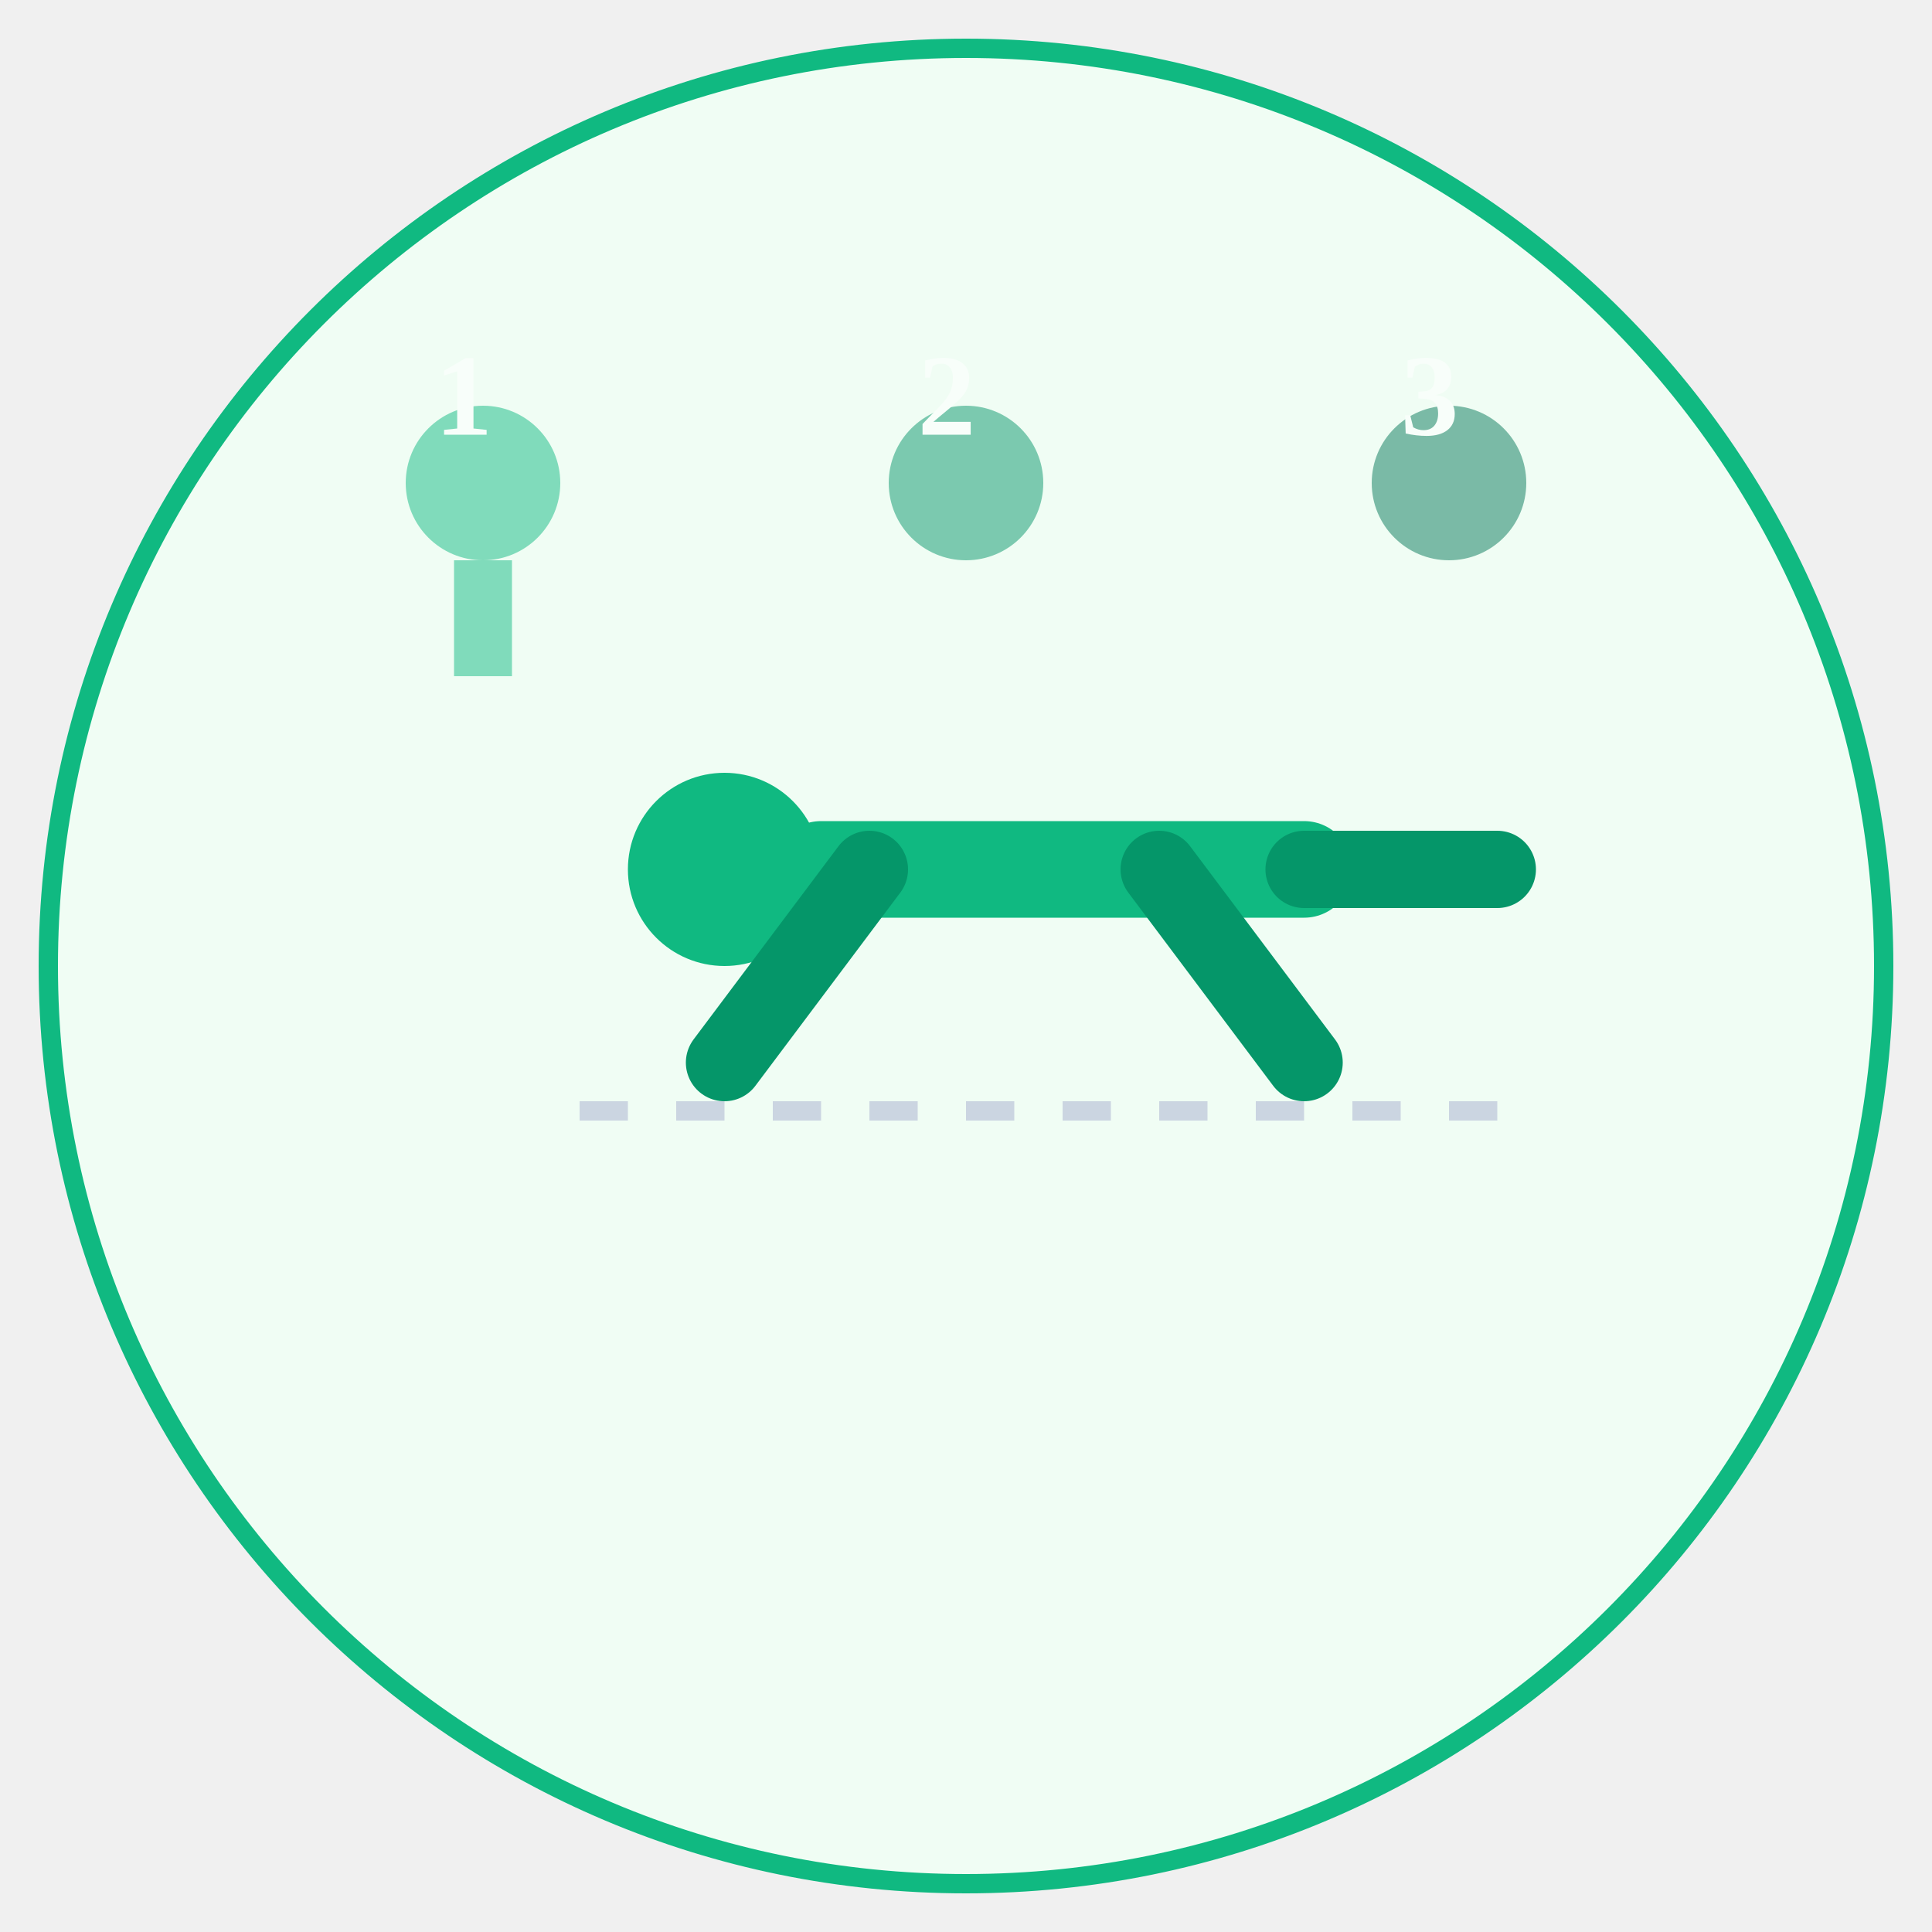
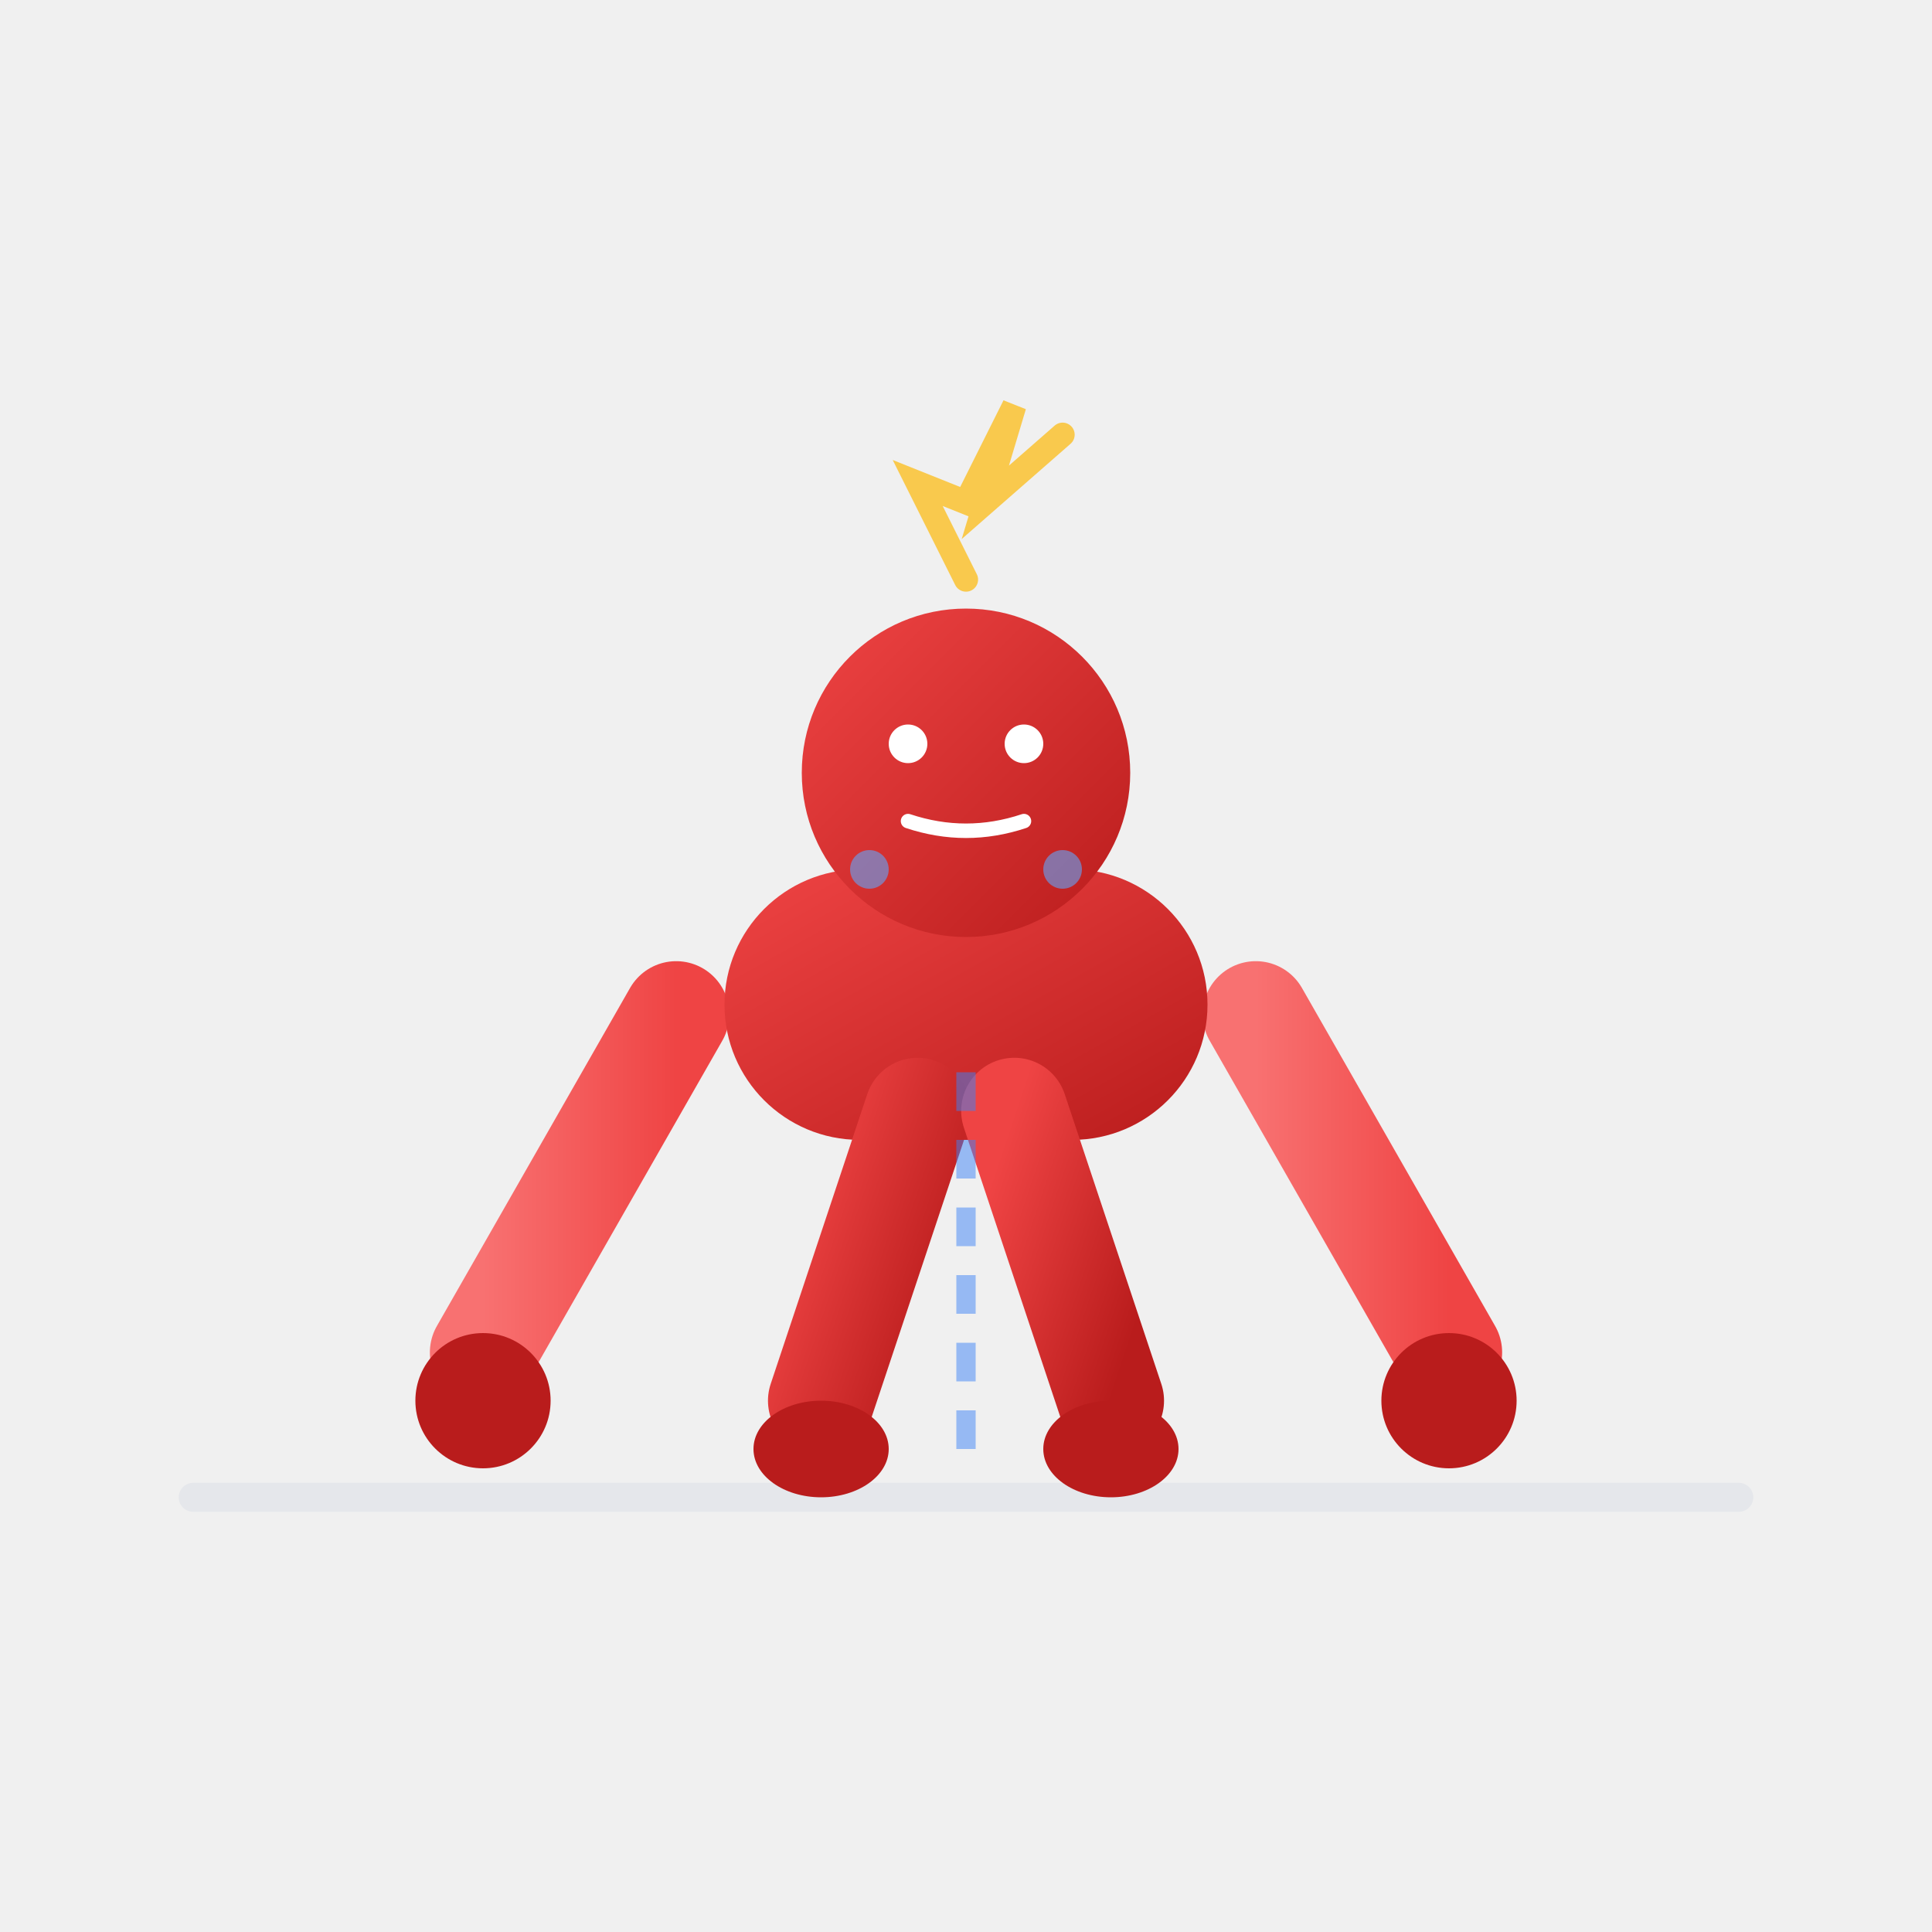
- <svg xmlns="http://www.w3.org/2000/svg" viewBox="0 0 200 200" fill="none">
-   <circle cx="100" cy="100" r="95" fill="#f0fdf4" stroke="#10b981" stroke-width="2" />
-   <circle cx="75" cy="90" r="10" fill="#10b981" />
-   <path d="M 85 90 L 135 90" stroke="#10b981" stroke-width="10" stroke-linecap="round" />
-   <path d="M 90 90 L 75 110" stroke="#059669" stroke-width="8" stroke-linecap="round" />
-   <path d="M 120 90 L 135 110" stroke="#059669" stroke-width="8" stroke-linecap="round" />
-   <path d="M 135 90 L 155 90" stroke="#059669" stroke-width="8" stroke-linecap="round" />
-   <g opacity="0.5">
-     <circle cx="50" cy="50" r="8" fill="#10b981" />
-     <path d="M 50 58 L 50 70" stroke="#10b981" stroke-width="6" />
-     <text x="45" y="45" font-size="12" fill="#fff" font-weight="bold">1</text>
-     <circle cx="100" cy="50" r="8" fill="#059669" />
-     <text x="95" y="45" font-size="12" fill="#fff" font-weight="bold">2</text>
-     <circle cx="150" cy="50" r="8" fill="#047857" />
-     <text x="145" y="45" font-size="12" fill="#fff" font-weight="bold">3</text>
-   </g>
-   <line x1="60" y1="115" x2="160" y2="115" stroke="#cbd5e1" stroke-width="2" stroke-dasharray="5,5" />
+ <svg xmlns="http://www.w3.org/2000/svg" viewBox="0 0 200 200">
+   <defs>
+     <linearGradient id="burpee-body" x1="0%" y1="0%" x2="100%" y2="100%">
+       <stop offset="0%" style="stop-color:#ef4444;stop-opacity:1" />
+       <stop offset="100%" style="stop-color:#b91c1c;stop-opacity:1" />
+     </linearGradient>
+     <linearGradient id="burpee-accent" x1="0%" y1="0%" x2="100%" y2="0%">
+       <stop offset="0%" style="stop-color:#f87171;stop-opacity:1" />
+       <stop offset="100%" style="stop-color:#ef4444;stop-opacity:1" />
+     </linearGradient>
+   </defs>
+   <line x1="20" y1="155" x2="180" y2="155" stroke="#e5e7eb" stroke-width="3" stroke-linecap="round" />
+   <path d="M 70 105 L 50 140" stroke="url(#burpee-accent)" stroke-width="11" stroke-linecap="round" fill="none" />
+   <circle cx="50" cy="145" r="7" fill="#b91c1c" />
+   <path d="M 130 105 L 150 140" stroke="url(#burpee-accent)" stroke-width="11" stroke-linecap="round" fill="none" />
+   <circle cx="150" cy="145" r="7" fill="#b91c1c" />
+   <rect x="75" y="90" width="50" height="28" rx="14" fill="url(#burpee-body)" />
+   <path d="M 95 115 Q 90 130 85 145" stroke="url(#burpee-body)" stroke-width="11" stroke-linecap="round" fill="none" />
+   <path d="M 105 115 Q 110 130 115 145" stroke="url(#burpee-body)" stroke-width="11" stroke-linecap="round" fill="none" />
+   <ellipse cx="85" cy="150" rx="7" ry="5" fill="#b91c1c" />
+   <ellipse cx="115" cy="150" rx="7" ry="5" fill="#b91c1c" />
+   <circle cx="100" cy="80" r="17" fill="url(#burpee-body)" />
+   <circle cx="94" cy="77" r="2" fill="#fff" />
+   <circle cx="106" cy="77" r="2" fill="#fff" />
+   <path d="M 94 85 Q 100 87 106 85" stroke="#fff" stroke-width="1.5" stroke-linecap="round" fill="none" />
+   <path d="M 100 60 L 95 50 L 100 52 L 105 42 L 102 52 L 110 45" stroke="#fbbf24" stroke-width="2.5" stroke-linecap="round" fill="none" opacity="0.8" />
+   <circle cx="90" cy="90" r="2" fill="#60a5fa" opacity="0.6" />
+   <circle cx="110" cy="90" r="2" fill="#60a5fa" opacity="0.6" />
+   <path d="M 100 150 Q 100 130 100 110" stroke="#3b82f6" stroke-width="2" stroke-dasharray="4,3" fill="none" opacity="0.5">
+     <animate attributeName="stroke-dashoffset" from="0" to="14" dur="0.6s" repeatCount="indefinite" />
+   </path>
</svg>
